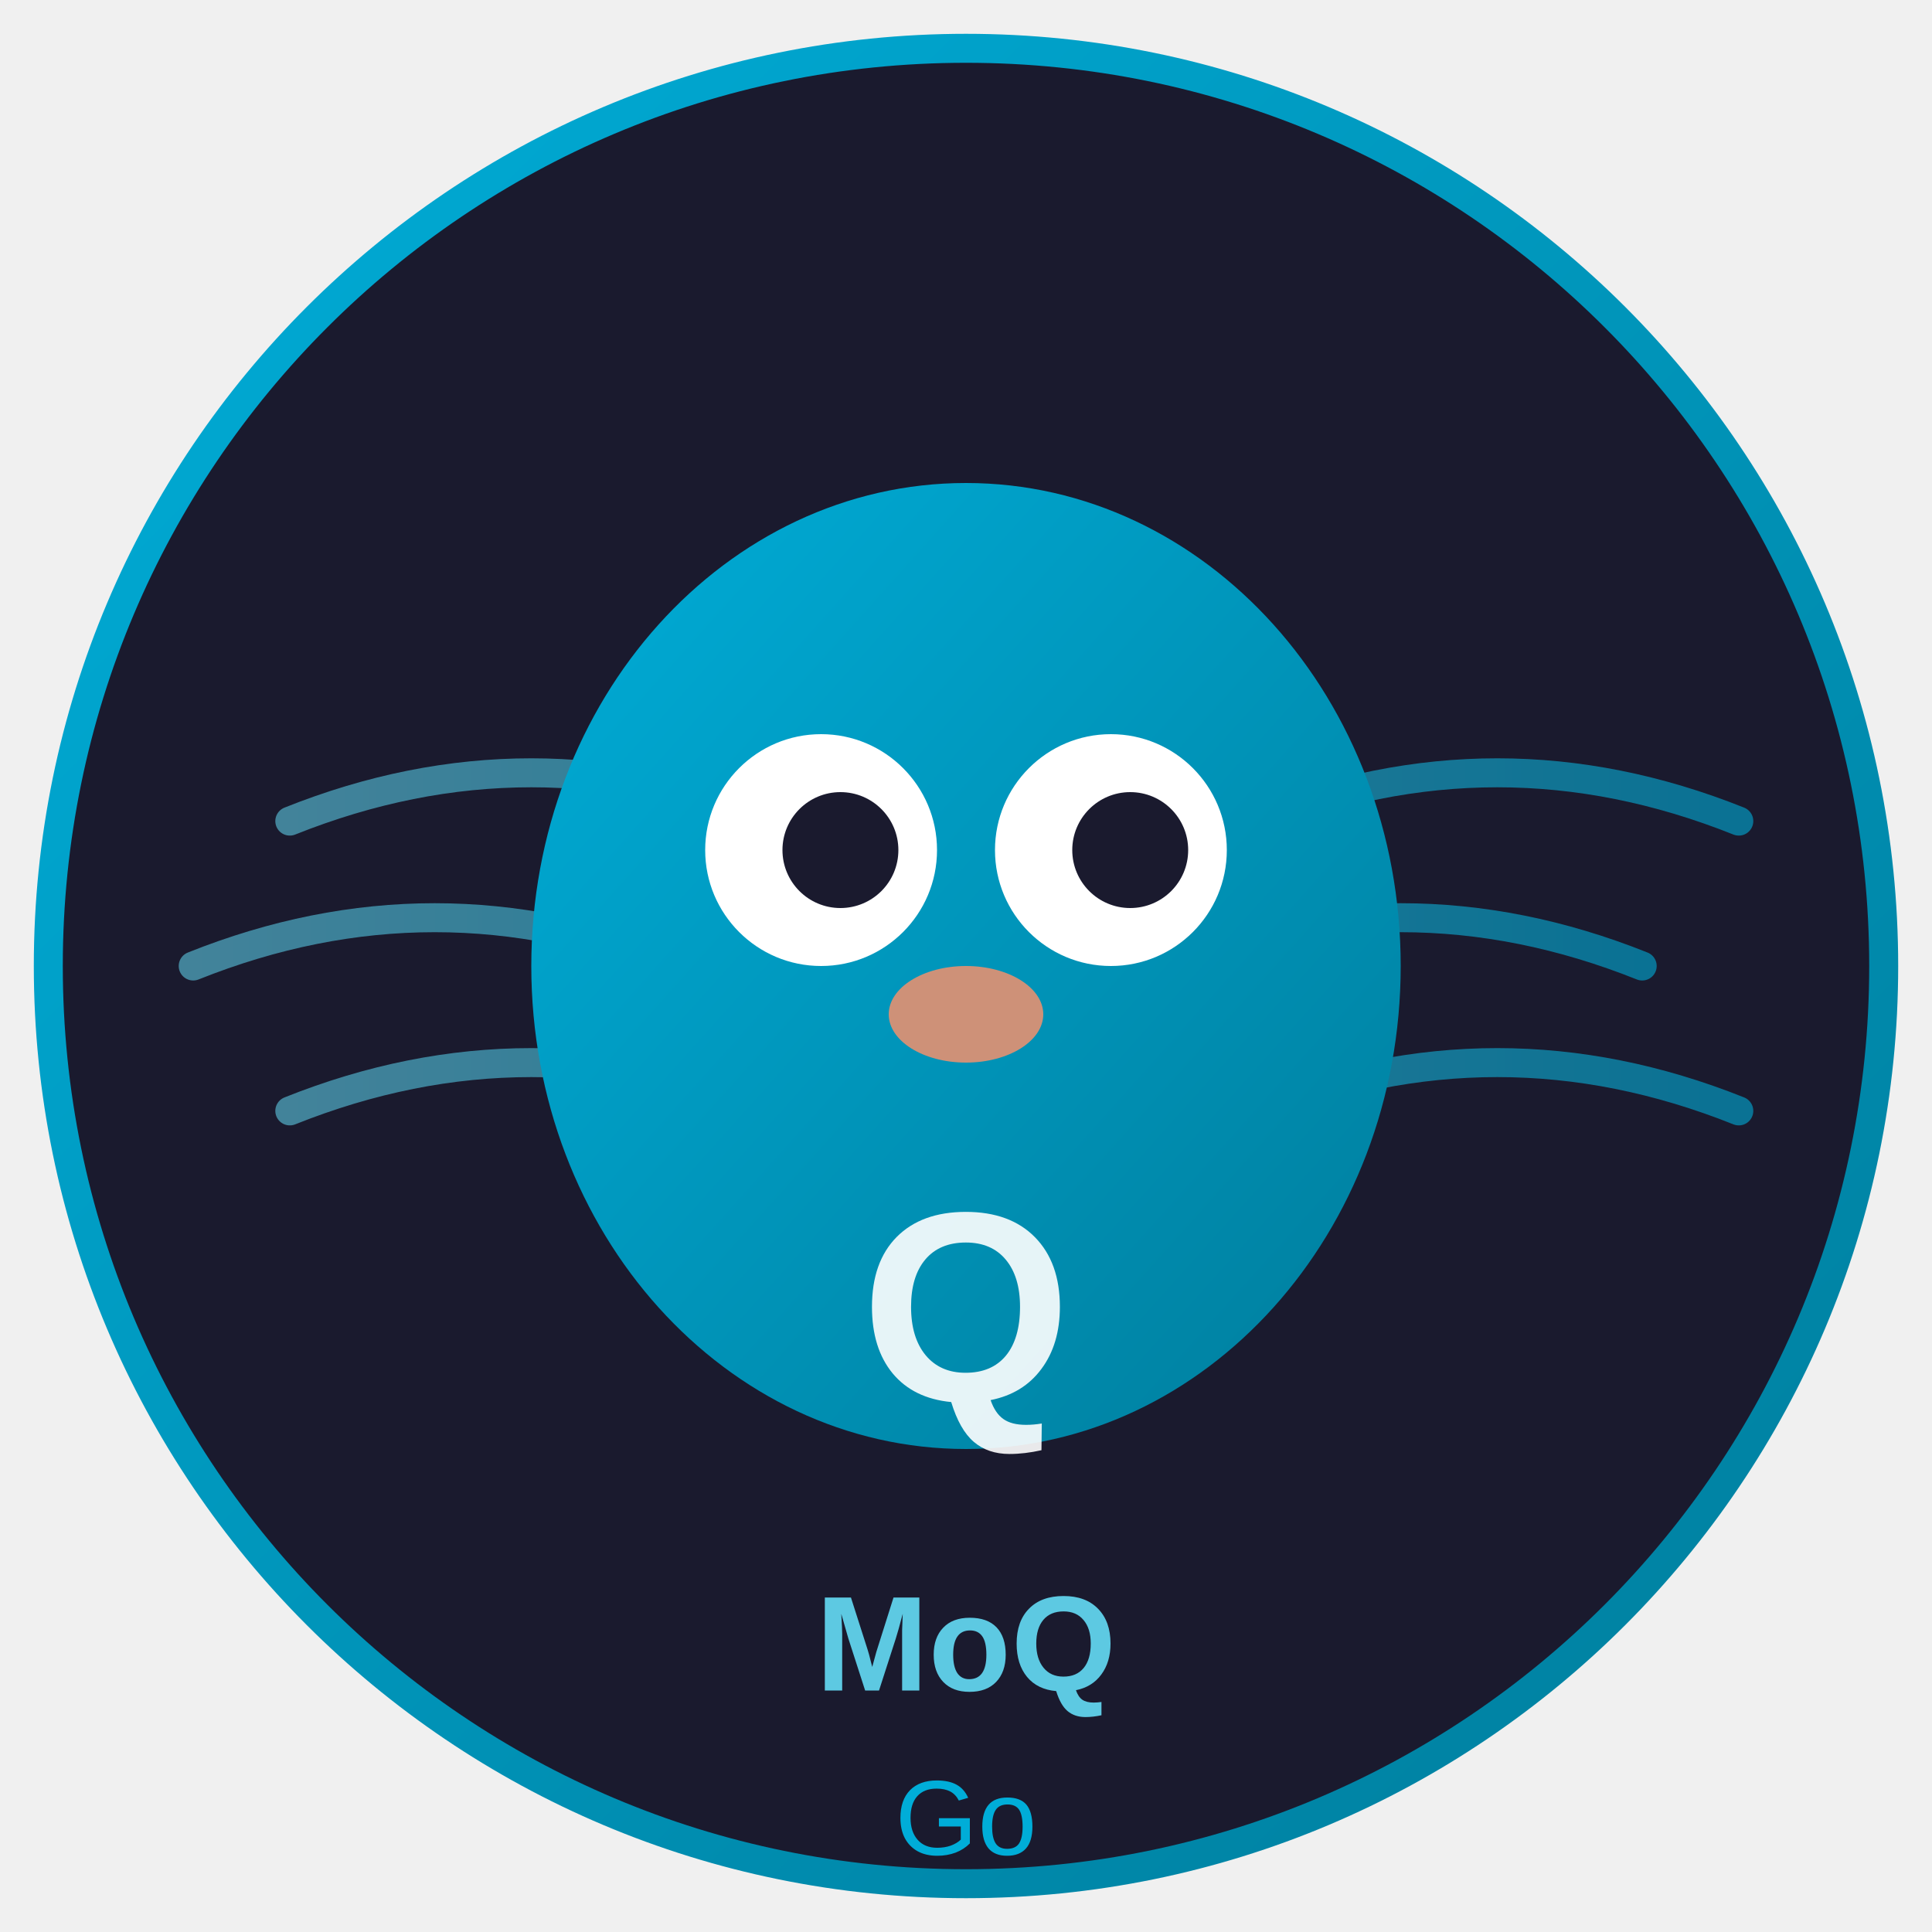
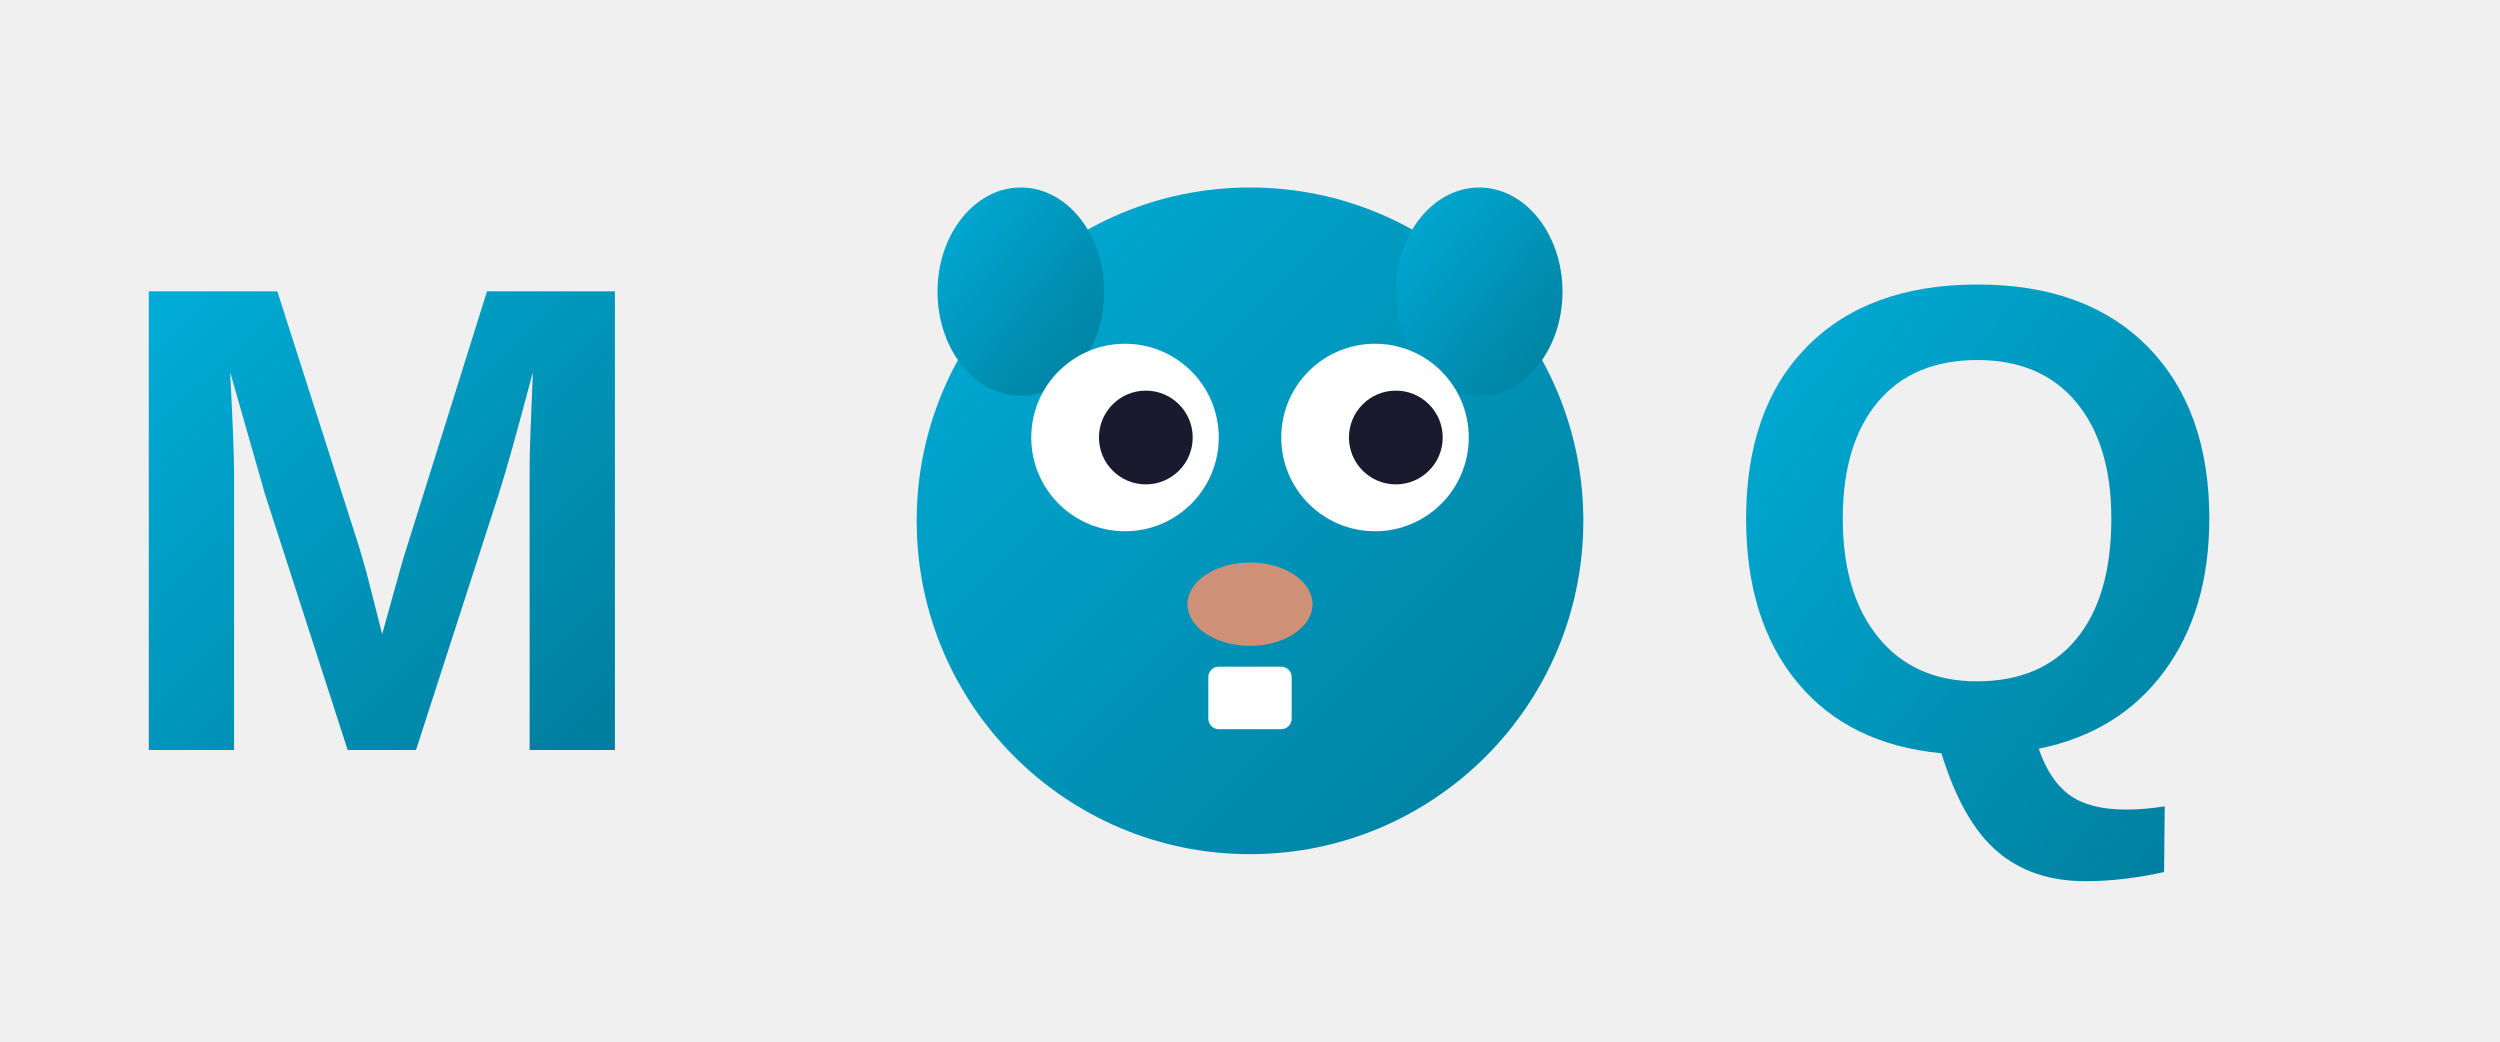
- <svg xmlns="http://www.w3.org/2000/svg" viewBox="0 0 200 200" width="200" height="200">
+ <svg xmlns="http://www.w3.org/2000/svg" viewBox="0 0 240 100" width="240" height="100">
  <defs>
    <linearGradient id="goGrad" x1="0%" y1="0%" x2="100%" y2="100%">
      <stop offset="0%" style="stop-color:#00ADD8" />
      <stop offset="100%" style="stop-color:#007D9C" />
    </linearGradient>
-     <linearGradient id="quicGrad" x1="0%" y1="0%" x2="100%" y2="0%">
-       <stop offset="0%" style="stop-color:#5DC9E2" />
-       <stop offset="100%" style="stop-color:#00ADD8" />
-     </linearGradient>
  </defs>
-   <circle cx="100" cy="100" r="95" fill="#1a1a2e" stroke="url(#goGrad)" stroke-width="3" />
-   <g opacity="0.6">
-     <path d="M 30 85 Q 55 75, 80 85 T 130 85 T 180 85" stroke="url(#quicGrad)" stroke-width="3" fill="none" stroke-linecap="round" />
-     <path d="M 20 100 Q 45 90, 70 100 T 120 100 T 170 100" stroke="url(#quicGrad)" stroke-width="3" fill="none" stroke-linecap="round" />
-     <path d="M 30 115 Q 55 105, 80 115 T 130 115 T 180 115" stroke="url(#quicGrad)" stroke-width="3" fill="none" stroke-linecap="round" />
-   </g>
-   <ellipse cx="100" cy="100" rx="45" ry="50" fill="url(#goGrad)" />
-   <circle cx="85" cy="88" r="12" fill="white" />
-   <circle cx="115" cy="88" r="12" fill="white" />
-   <circle cx="87" cy="88" r="6" fill="#1a1a2e" />
-   <circle cx="117" cy="88" r="6" fill="#1a1a2e" />
-   <ellipse cx="100" cy="105" rx="8" ry="5" fill="#CE9178" />
-   <text x="100" y="145" font-family="Arial, sans-serif" font-size="28" font-weight="bold" fill="white" text-anchor="middle" opacity="0.9">Q</text>
-   <text x="100" y="175" font-family="Arial, sans-serif" font-size="14" font-weight="bold" fill="#5DC9E2" text-anchor="middle">MoQ</text>
-   <text x="100" y="192" font-family="Arial, sans-serif" font-size="11" fill="#00ADD8" text-anchor="middle">Go</text>
+   <text x="10" y="72" font-family="Arial, sans-serif" font-size="64" font-weight="bold" fill="url(#goGrad)">M</text>
+   <circle cx="120" cy="50" r="32" fill="url(#goGrad)" />
+   <ellipse cx="98" cy="28" rx="8" ry="10" fill="url(#goGrad)" />
+   <ellipse cx="142" cy="28" rx="8" ry="10" fill="url(#goGrad)" />
+   <circle cx="108" cy="42" r="9" fill="white" />
+   <circle cx="132" cy="42" r="9" fill="white" />
+   <circle cx="110" cy="42" r="4.5" fill="#1a1a2e" />
+   <circle cx="134" cy="42" r="4.5" fill="#1a1a2e" />
+   <ellipse cx="120" cy="58" rx="6" ry="4" fill="#CE9178" />
+   <rect x="116" y="64" width="8" height="6" rx="1" fill="white" />
+   <text x="165" y="72" font-family="Arial, sans-serif" font-size="64" font-weight="bold" fill="url(#goGrad)">Q</text>
</svg>
